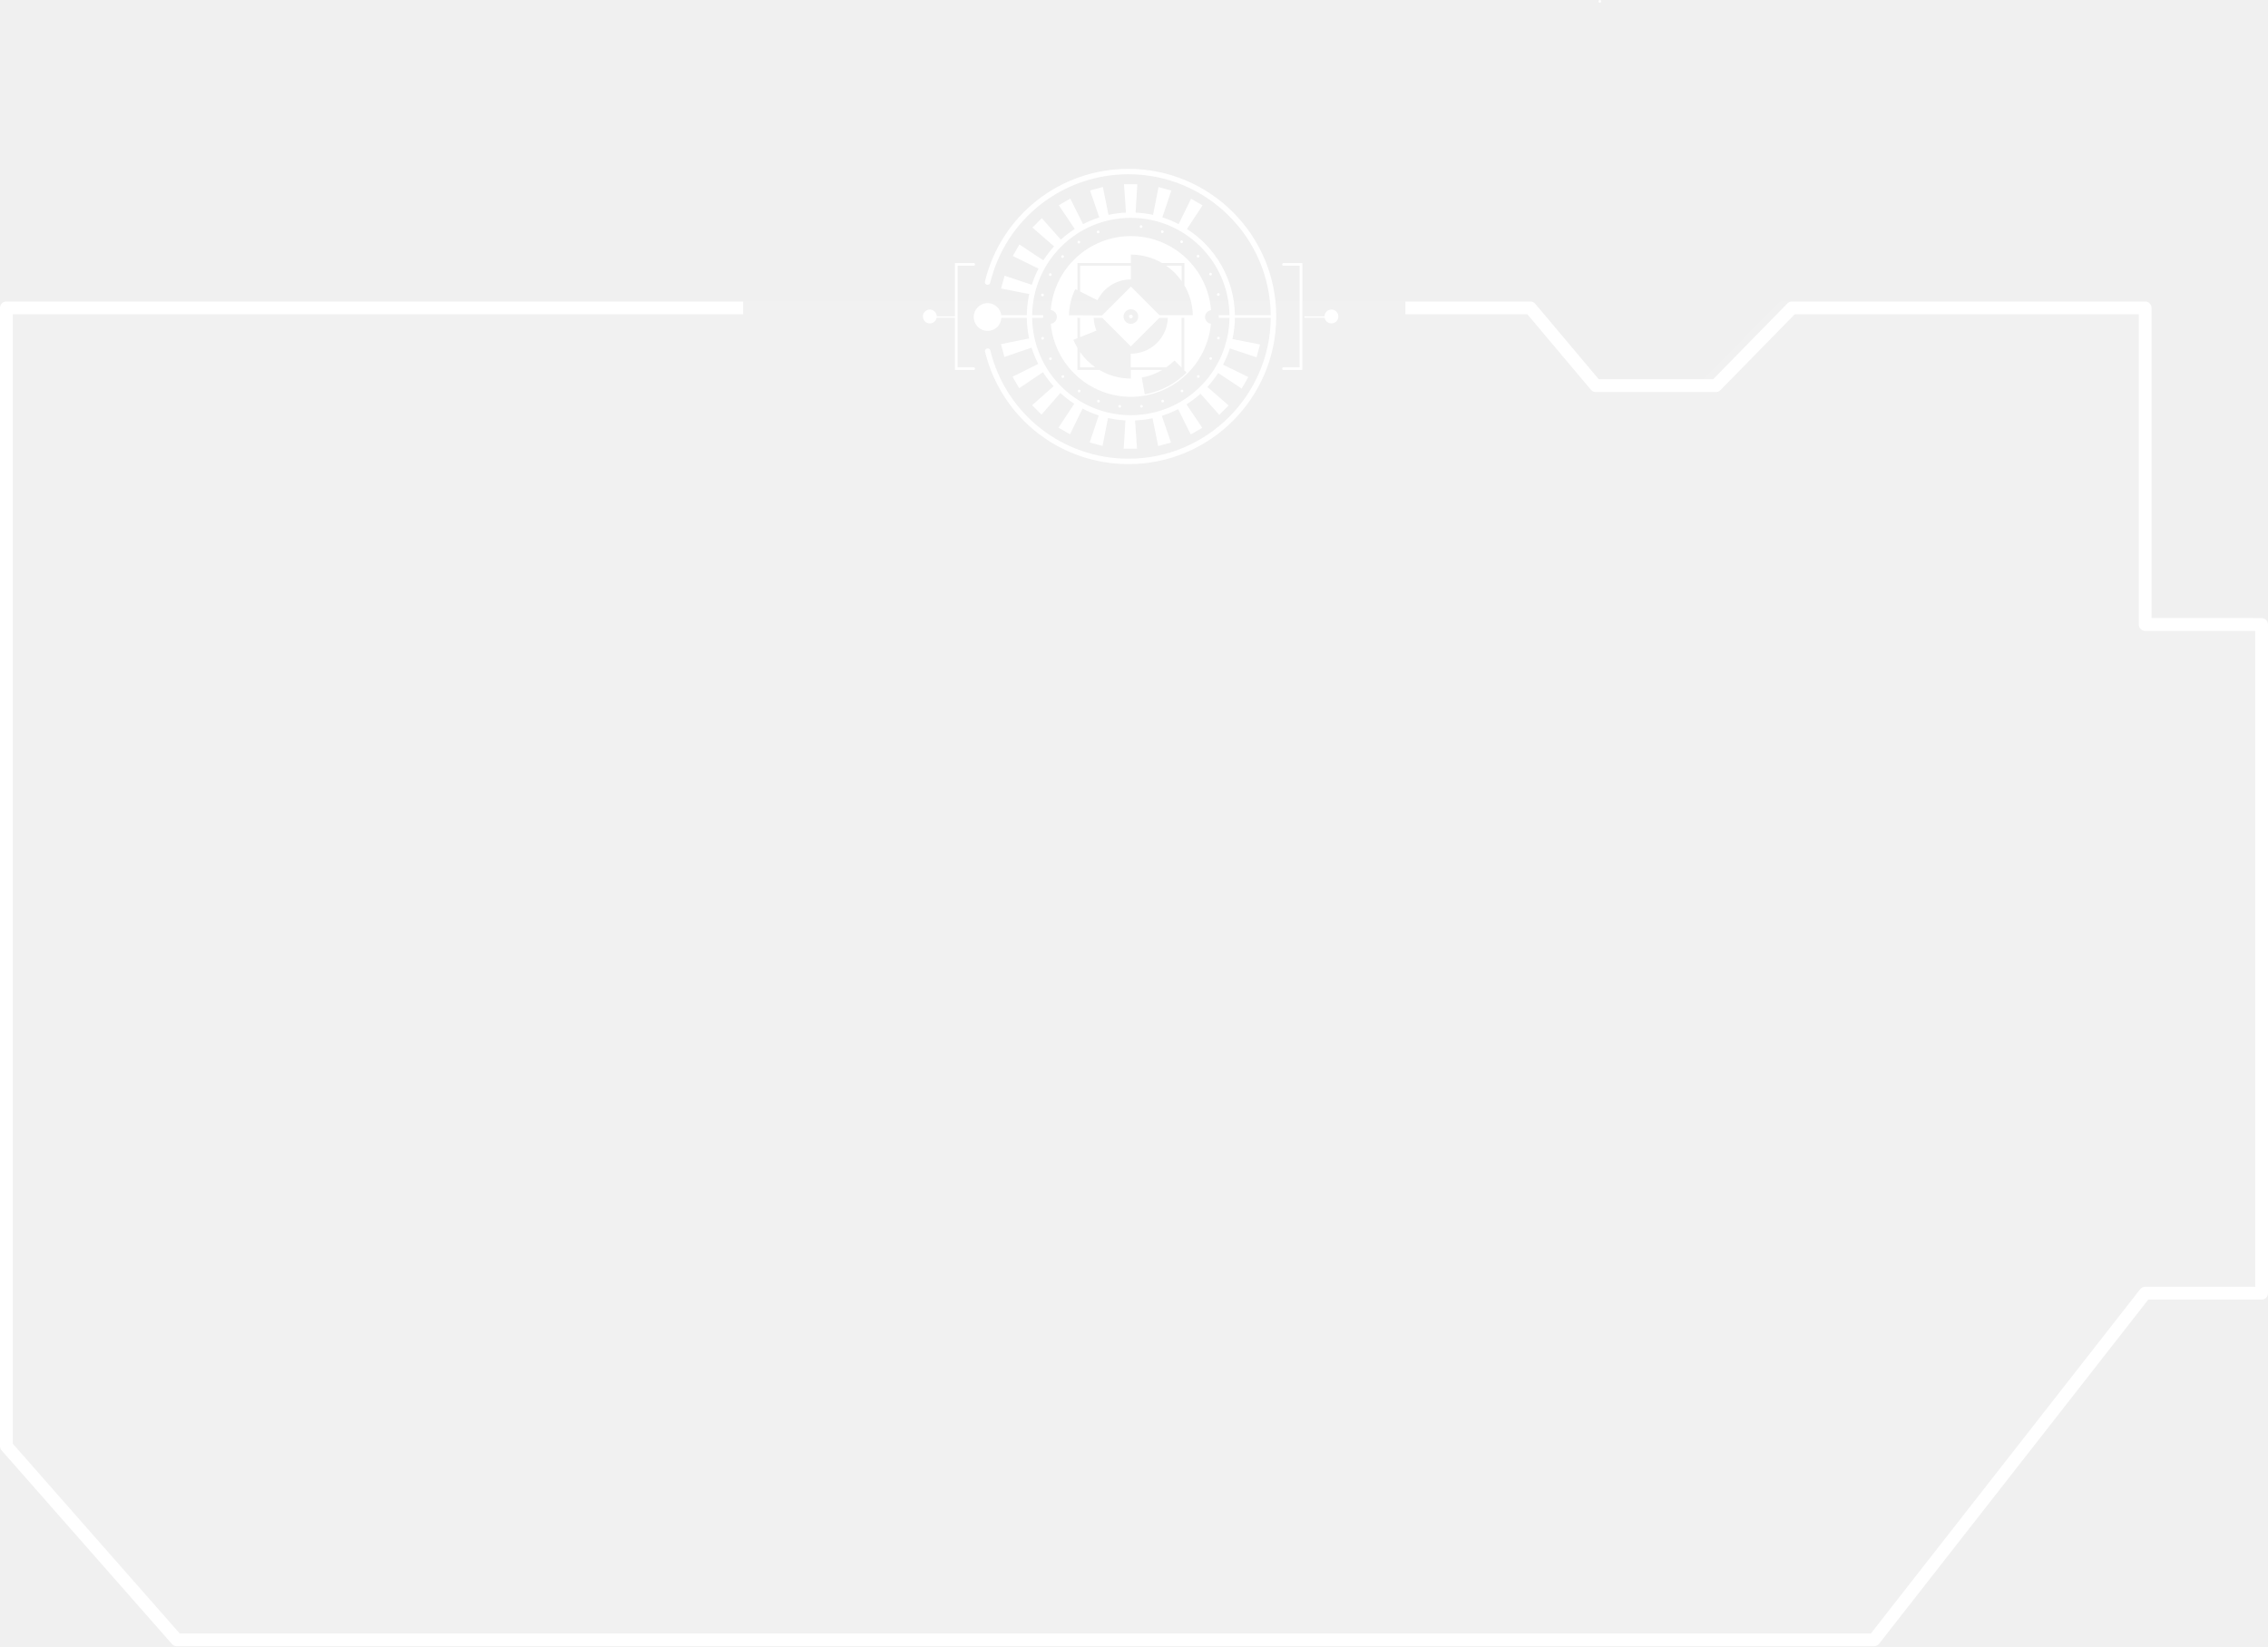
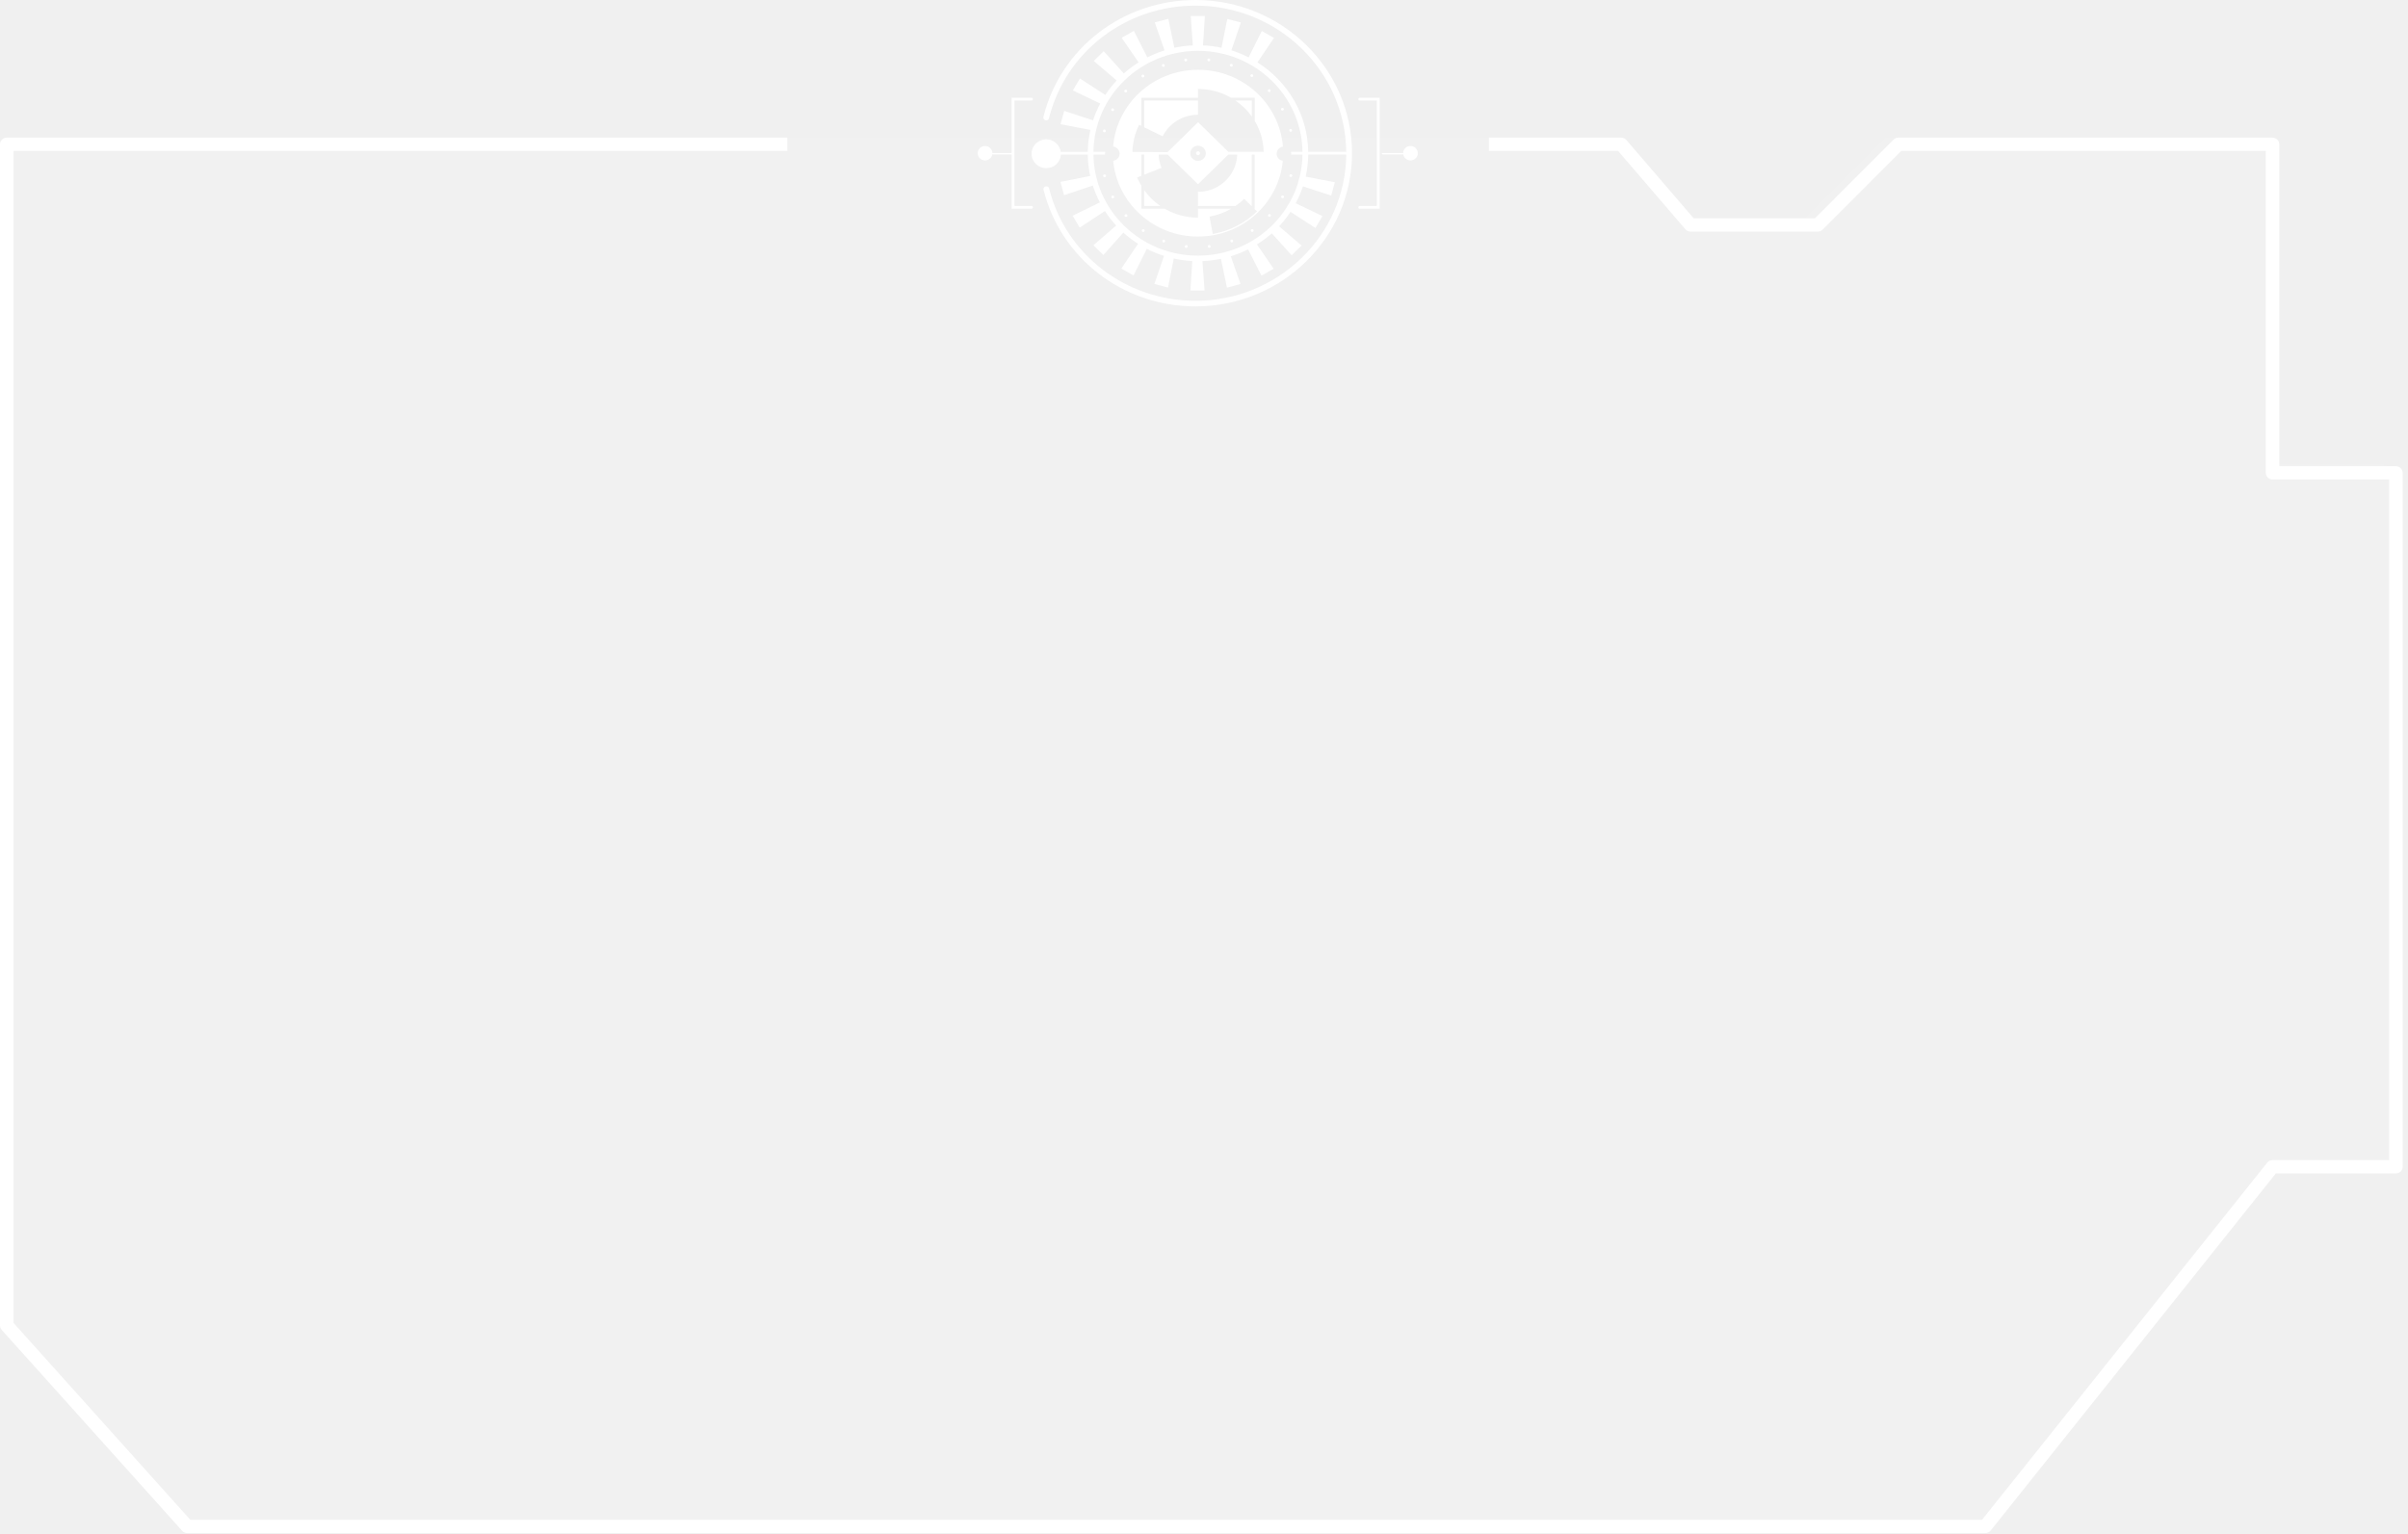
- <svg xmlns="http://www.w3.org/2000/svg" width="376" height="273" viewBox="0 0 376 273" fill="none">
-   <path d="M1.056 50C0.475 50 0 50.476 0 51.057V238.969C0 239.223 0.095 239.476 0.264 239.667L28.361 271.641C28.562 271.873 28.847 272 29.154 272H309.028C309.355 272 309.661 271.852 309.862 271.598L354.258 214.774H372.944C373.525 214.774 374 214.299 374 213.717V103.325C374 102.744 373.525 102.268 372.944 102.268H354.797V51.057C354.797 50.476 354.321 50 353.74 50H295.497C295.211 50 294.937 50.116 294.747 50.317L282.504 62.832H263.639L253.171 50.38C252.97 50.137 252.675 50 252.358 50H1.056Z" fill="white" fill-opacity="0.1" />
-   <path d="M195.902 46.625V44.07H193.347C193.852 44.425 194.325 44.818 194.762 45.254C195.179 45.678 195.565 46.139 195.902 46.625Z" fill="white" />
-   <path d="M179.065 58.384V60.907H181.577C181.097 60.571 180.648 60.197 180.231 59.786C179.801 59.356 179.414 58.889 179.065 58.39V58.384Z" fill="white" />
-   <path d="M187.478 46.339V44.07H179.065V48.345L181.95 49.784C182.954 47.747 185.047 46.339 187.471 46.339H187.478Z" fill="white" />
-   <path d="M212.57 43.846C212.57 43.971 212.67 44.071 212.795 44.071H215.462V60.907H212.795C212.67 60.907 212.57 61.007 212.57 61.132C212.57 61.256 212.67 61.356 212.795 61.356H215.91V43.622H212.795C212.67 43.622 212.57 43.722 212.57 43.846Z" fill="white" />
-   <path d="M161.425 60.907H158.758V44.071H161.425C161.549 44.071 161.649 43.971 161.649 43.846C161.649 43.722 161.549 43.622 161.425 43.622H158.309V52.458H155.299C155.287 51.835 154.776 51.33 154.153 51.33C153.53 51.33 153 51.847 153 52.483C153 53.118 153.517 53.636 154.153 53.636C154.72 53.636 155.187 53.224 155.281 52.682H158.309V61.356H161.425C161.549 61.356 161.649 61.256 161.649 61.132C161.649 61.007 161.549 60.907 161.425 60.907Z" fill="white" />
-   <path d="M200.538 53.648C200.139 53.505 199.846 53.15 199.79 52.713C199.79 52.664 199.778 52.62 199.778 52.57C199.778 52.464 199.797 52.364 199.821 52.265C199.921 51.897 200.195 51.611 200.551 51.486C200.619 51.461 200.694 51.442 200.769 51.43C200.227 44.569 194.481 39.154 187.484 39.154C180.486 39.154 174.741 44.569 174.199 51.424C174.274 51.43 174.348 51.449 174.417 51.467C174.784 51.586 175.071 51.878 175.171 52.252C175.196 52.352 175.214 52.452 175.214 52.558C175.214 52.608 175.208 52.657 175.202 52.701C175.146 53.143 174.841 53.505 174.423 53.642C174.355 53.667 174.28 53.679 174.205 53.692C174.822 60.471 180.536 65.805 187.477 65.805C194.419 65.805 200.133 60.471 200.75 53.685C200.675 53.673 200.6 53.654 200.532 53.629L200.538 53.648ZM178.268 47.947L178.623 48.121V43.622H187.477V42.22C188.923 42.22 190.294 42.519 191.546 43.055C191.927 43.217 192.288 43.41 192.643 43.616H196.357V47.317C197.211 48.775 197.709 50.458 197.753 52.258H192.219L187.49 47.529L182.704 52.315L179.072 52.29H178.623L177.215 52.277C177.258 50.744 177.626 49.236 178.268 47.94V47.947ZM188.699 52.495C188.699 53.168 188.157 53.71 187.484 53.71C186.811 53.71 186.269 53.168 186.269 52.495C186.269 51.822 186.811 51.28 187.484 51.28C188.157 51.28 188.699 51.822 188.699 52.495ZM189.783 65.394L189.285 62.615C190.5 62.397 191.64 61.961 192.674 61.356H187.477V62.777C185.577 62.777 183.795 62.26 182.268 61.356H178.617V57.68C178.367 57.256 178.137 56.82 177.95 56.359L178.617 56.091V52.707H179.065V55.91L181.77 54.826C181.502 54.172 181.346 53.455 181.321 52.713H182.748L187.477 57.443L192.207 52.713H193.615C193.559 54.34 192.88 55.804 191.802 56.876C190.93 57.736 189.808 58.34 188.549 58.558C188.2 58.621 187.839 58.658 187.465 58.658V60.907H193.36C193.84 60.571 194.294 60.197 194.712 59.786L195.834 60.907H195.89V52.713H196.338V61.356H196.282L196.712 61.786C194.861 63.63 192.456 64.914 189.777 65.394H189.783Z" fill="white" />
-   <path d="M220.727 51.33C220.098 51.33 219.593 51.835 219.58 52.458H216.353C216.29 52.458 216.24 52.508 216.24 52.57C216.24 52.632 216.29 52.682 216.353 52.682H219.599C219.693 53.224 220.16 53.636 220.727 53.636C221.363 53.636 221.88 53.118 221.88 52.483C221.88 51.847 221.363 51.33 220.727 51.33Z" fill="white" />
-   <path d="M187.172 52.489C187.172 52.657 187.309 52.801 187.483 52.801C187.658 52.801 187.795 52.664 187.795 52.489C187.795 52.315 187.658 52.178 187.483 52.178C187.309 52.178 187.172 52.315 187.172 52.489Z" fill="white" />
-   <path d="M187.085 28C175.75 28 165.961 35.683 163.288 46.681C163.232 46.924 163.375 47.161 163.618 47.223C163.861 47.286 164.098 47.136 164.16 46.893C166.74 36.3 176.168 28.897 187.085 28.897C200.021 28.897 210.552 39.359 210.67 52.264H204.726C204.651 46.27 201.498 41.005 196.781 37.97L199.367 34.057L197.46 32.954L195.398 37.166C194.538 36.718 193.634 36.337 192.699 36.044L194.189 31.595L192.064 31.022L191.16 35.633C190.219 35.428 189.254 35.297 188.263 35.253L188.549 30.555H186.344L186.668 35.253C185.677 35.297 184.711 35.428 183.776 35.633L182.835 31.01L180.711 31.583L182.243 36.051C181.309 36.35 180.411 36.73 179.552 37.172L177.439 32.935L175.532 34.038L178.181 37.97C177.358 38.5 176.585 39.085 175.869 39.74L172.722 36.182L171.164 37.739L174.747 40.861C174.093 41.578 173.501 42.35 172.971 43.173L169.002 40.543L167.899 42.45L172.174 44.544C171.725 45.404 171.351 46.301 171.052 47.23L166.541 45.722L165.967 47.846L170.635 48.762C170.385 49.897 170.248 51.068 170.23 52.271H165.999C165.849 51.143 164.896 50.27 163.73 50.27C162.459 50.27 161.431 51.298 161.431 52.57C161.431 53.841 162.459 54.869 163.73 54.869C165.002 54.869 165.936 53.916 166.017 52.713H170.23C170.242 53.885 170.373 55.025 170.61 56.121L165.949 57.069L166.516 59.194L171.015 57.654C171.308 58.589 171.682 59.486 172.124 60.346L167.862 62.471L168.965 64.378L172.909 61.723C173.432 62.546 174.018 63.325 174.672 64.041L171.114 67.194L172.672 68.752L175.794 65.169C176.511 65.83 177.277 66.422 178.1 66.958L175.483 70.914L177.389 72.017L179.471 67.761C180.324 68.21 181.228 68.596 182.156 68.895L180.654 73.376L182.786 73.949L183.689 69.319C184.63 69.531 185.59 69.668 186.58 69.718L186.294 74.423H188.5L188.176 69.724C189.166 69.687 190.132 69.562 191.073 69.363L192.008 73.968L194.133 73.394L192.612 68.958C193.553 68.665 194.45 68.291 195.317 67.849L197.41 72.049L199.317 70.945L196.7 67.057C197.529 66.534 198.307 65.942 199.03 65.288L202.133 68.796L203.691 67.238L200.164 64.166C200.825 63.449 201.423 62.677 201.953 61.854L205.853 64.434L206.956 62.527L202.763 60.477C203.211 59.617 203.598 58.714 203.897 57.779L208.321 59.256L208.894 57.125L204.321 56.227C204.576 55.093 204.713 53.909 204.732 52.7H210.676C210.558 65.605 200.021 76.068 187.091 76.068C176.193 76.068 166.771 68.684 164.179 58.115C164.123 57.873 163.88 57.729 163.637 57.785C163.394 57.841 163.251 58.084 163.307 58.327C165.999 69.3 175.775 76.965 187.091 76.965C200.594 76.965 211.58 65.979 211.58 52.476C211.58 38.973 200.588 28 187.085 28ZM203.436 56.065L203.049 57.499C202.763 58.402 202.395 59.262 201.959 60.091L201.274 61.275C200.707 62.166 200.052 63.001 199.323 63.767L198.744 64.347C195.809 67.138 191.839 68.852 187.471 68.852C178.511 68.852 171.233 61.649 171.114 52.713H172.317H172.498H172.934C172.934 52.663 172.922 52.62 172.922 52.57C172.922 52.464 172.94 52.364 172.965 52.264H171.114C171.233 43.329 178.511 36.126 187.471 36.126C196.432 36.126 203.71 43.329 203.828 52.264H202.028C202.052 52.364 202.071 52.464 202.071 52.57C202.071 52.62 202.065 52.669 202.059 52.713H203.828C203.816 53.866 203.679 54.981 203.436 56.065Z" fill="white" />
-   <path d="M178.728 64.715C178.654 64.821 178.685 64.958 178.784 65.026C178.822 65.058 178.866 65.064 178.909 65.064C178.978 65.064 179.046 65.033 179.09 64.97C179.165 64.864 179.133 64.727 179.034 64.659C178.934 64.59 178.791 64.615 178.722 64.715H178.728Z" fill="white" />
-   <path d="M182.193 66.31C182.081 66.266 181.95 66.329 181.907 66.447C181.863 66.559 181.919 66.69 182.037 66.734C182.062 66.74 182.094 66.746 182.118 66.746C182.206 66.746 182.293 66.69 182.33 66.603C182.374 66.484 182.312 66.353 182.193 66.31Z" fill="white" />
-   <path d="M176.055 62.285C175.962 62.365 175.949 62.509 176.037 62.596C176.08 62.646 176.143 62.671 176.205 62.671C176.261 62.671 176.311 62.652 176.354 62.615C176.448 62.534 176.46 62.39 176.379 62.303C176.292 62.21 176.155 62.197 176.062 62.285H176.055Z" fill="white" />
-   <path d="M172.803 55.885C172.684 55.91 172.603 56.035 172.635 56.153C172.66 56.259 172.753 56.321 172.853 56.321C172.871 56.321 172.89 56.321 172.909 56.321C173.027 56.29 173.102 56.172 173.071 56.047C173.046 55.929 172.921 55.854 172.803 55.885Z" fill="white" />
-   <path d="M173.052 48.975C173.077 48.856 173.009 48.731 172.884 48.7C172.765 48.675 172.641 48.744 172.616 48.869C172.585 48.987 172.66 49.112 172.784 49.137C172.803 49.137 172.815 49.143 172.834 49.143C172.94 49.143 173.027 49.068 173.052 48.975Z" fill="white" />
-   <path d="M185.658 67.157C185.534 67.145 185.428 67.232 185.409 67.357C185.396 67.475 185.484 67.587 185.608 67.606H185.633C185.745 67.606 185.839 67.519 185.858 67.407C185.87 67.282 185.783 67.176 185.658 67.157Z" fill="white" />
-   <path d="M174.037 59.281C173.925 59.337 173.887 59.474 173.943 59.587C173.981 59.661 174.062 59.705 174.143 59.705C174.18 59.705 174.217 59.699 174.249 59.68C174.361 59.624 174.398 59.487 174.342 59.381C174.286 59.269 174.149 59.231 174.043 59.288L174.037 59.281Z" fill="white" />
-   <path d="M198.488 62.278C198.407 62.372 198.413 62.509 198.513 62.596C198.55 62.634 198.606 62.652 198.662 62.652C198.718 62.652 198.781 62.627 198.831 62.578C198.912 62.49 198.899 62.347 198.812 62.266C198.718 62.179 198.581 62.191 198.494 62.285L198.488 62.278Z" fill="white" />
-   <path d="M200.818 59.256C200.706 59.2 200.569 59.237 200.513 59.35C200.457 59.456 200.501 59.599 200.607 59.649C200.644 59.667 200.675 59.674 200.712 59.674C200.793 59.674 200.874 59.63 200.912 59.555C200.968 59.449 200.924 59.312 200.818 59.256Z" fill="white" />
-   <path d="M201.778 56.016C201.747 56.135 201.822 56.253 201.946 56.284C201.965 56.284 201.984 56.284 202.002 56.284C202.102 56.284 202.189 56.215 202.22 56.116C202.252 55.997 202.177 55.873 202.052 55.848C201.934 55.817 201.815 55.892 201.784 56.016H201.778Z" fill="white" />
-   <path d="M192.68 66.303C192.562 66.346 192.506 66.477 192.549 66.59C192.581 66.677 192.668 66.739 192.755 66.739C192.78 66.739 192.811 66.739 192.836 66.72C192.954 66.683 193.011 66.552 192.967 66.434C192.923 66.315 192.792 66.259 192.68 66.303Z" fill="white" />
-   <path d="M189.216 67.15C189.091 67.169 189.004 67.281 189.016 67.4C189.029 67.512 189.128 67.599 189.241 67.599H189.266C189.384 67.581 189.477 67.468 189.459 67.35C189.446 67.231 189.334 67.138 189.209 67.15H189.216Z" fill="white" />
-   <path d="M195.827 64.647C195.721 64.715 195.696 64.852 195.771 64.958C195.815 65.02 195.883 65.058 195.952 65.058C195.995 65.058 196.039 65.045 196.083 65.02C196.182 64.946 196.207 64.808 196.139 64.709C196.064 64.603 195.927 64.584 195.827 64.653V64.647Z" fill="white" />
-   <path d="M182.056 38.68C182.056 38.68 182.113 38.68 182.137 38.668C182.25 38.624 182.306 38.493 182.262 38.375C182.225 38.263 182.094 38.206 181.975 38.25C181.857 38.288 181.801 38.418 181.845 38.537C181.882 38.624 181.963 38.68 182.056 38.68Z" fill="white" />
-   <path d="M195.902 40.32C195.971 40.32 196.045 40.282 196.083 40.22C196.158 40.12 196.126 39.977 196.027 39.909C195.927 39.834 195.79 39.865 195.715 39.965C195.64 40.071 195.672 40.202 195.771 40.276C195.809 40.301 195.852 40.32 195.896 40.32H195.902Z" fill="white" />
-   <path d="M192.618 38.638C192.618 38.638 192.674 38.65 192.693 38.65C192.786 38.65 192.874 38.594 192.905 38.501C192.948 38.388 192.892 38.258 192.774 38.214C192.656 38.17 192.525 38.226 192.487 38.345C192.444 38.463 192.5 38.594 192.618 38.638Z" fill="white" />
-   <path d="M198.619 42.712C198.675 42.712 198.725 42.694 198.768 42.656C198.862 42.569 198.868 42.432 198.787 42.339C198.706 42.251 198.563 42.239 198.475 42.32C198.382 42.407 198.369 42.544 198.457 42.638C198.494 42.688 198.563 42.712 198.625 42.712H198.619Z" fill="white" />
-   <path d="M201.977 49.056C201.977 49.056 202.015 49.056 202.033 49.049C202.152 49.024 202.226 48.9 202.202 48.781C202.17 48.663 202.052 48.588 201.927 48.613C201.809 48.644 201.734 48.763 201.765 48.887C201.79 48.993 201.884 49.056 201.983 49.056H201.977Z" fill="white" />
-   <path d="M174.011 45.735C174.043 45.754 174.08 45.76 174.117 45.76C174.198 45.76 174.273 45.716 174.317 45.641C174.373 45.529 174.335 45.392 174.223 45.336C174.117 45.28 173.974 45.324 173.924 45.43C173.868 45.542 173.906 45.679 174.018 45.735H174.011Z" fill="white" />
-   <path d="M200.688 45.679C200.725 45.679 200.762 45.672 200.794 45.654C200.906 45.598 200.943 45.461 200.887 45.355C200.831 45.242 200.694 45.205 200.588 45.261C200.476 45.317 200.438 45.454 200.495 45.566C200.532 45.641 200.613 45.685 200.694 45.685L200.688 45.679Z" fill="white" />
-   <path d="M178.859 40.376C178.903 40.376 178.947 40.363 178.984 40.332C179.09 40.263 179.115 40.12 179.04 40.02C178.965 39.914 178.828 39.896 178.729 39.964C178.629 40.033 178.604 40.176 178.672 40.276C178.71 40.338 178.785 40.376 178.853 40.376H178.859Z" fill="white" />
-   <path d="M189.154 37.796C189.154 37.796 189.172 37.796 189.179 37.796C189.291 37.796 189.384 37.708 189.397 37.596C189.415 37.472 189.328 37.359 189.197 37.347C189.079 37.334 188.967 37.416 188.948 37.546C188.936 37.665 189.017 37.777 189.147 37.796H189.154Z" fill="white" />
-   <path d="M176.161 42.775C176.224 42.775 176.286 42.75 176.33 42.7C176.411 42.607 176.404 42.464 176.311 42.383C176.218 42.302 176.074 42.308 175.993 42.401C175.912 42.495 175.918 42.638 176.012 42.719C176.055 42.757 176.112 42.775 176.161 42.775Z" fill="white" />
-   <path d="M265.232 0.445H265.257C265.375 0.432 265.469 0.32 265.45 0.196C265.437 0.077 265.325 -0.016 265.201 0.002C265.076 0.015 264.989 0.127 265.001 0.252C265.014 0.37 265.113 0.451 265.226 0.451L265.232 0.445Z" fill="white" />
-   <path d="M374.938 102.504H356.694V51.062C356.694 50.478 356.216 50 355.632 50H297.077C296.79 50 296.514 50.117 296.323 50.319L284.015 62.89H265.049L254.525 50.382C254.323 50.138 254.026 50 253.707 50H232.996V52.123H253.219L263.743 64.631C263.944 64.875 264.242 65.013 264.56 65.013H284.472C284.758 65.013 285.034 64.896 285.226 64.695L297.533 52.123H354.581V103.565C354.581 104.149 355.059 104.627 355.643 104.627H373.887V213.393H355.643C355.313 213.393 355.005 213.542 354.804 213.797L310.171 270.876H29.787L2.124 239.417V52.123H123.199V50H1.062C0.478 50 0 50.478 0 51.062V239.82C0 240.075 0.096 240.33 0.265 240.521L28.513 272.639C28.715 272.873 29.002 273 29.309 273H310.68C311.009 273 311.317 272.851 311.519 272.597L356.152 215.517H374.938C375.522 215.517 376 215.039 376 214.455V103.565C376 102.981 375.522 102.504 374.938 102.504Z" fill="white" />
+ <svg xmlns="http://www.w3.org/2000/svg" width="391" height="249" viewBox="0 0 391 249" fill="none">
+   <path d="M1.096 22.359C0.493 22.359 0 22.843 0 23.433V214.413C0 214.671 0.099 214.929 0.274 215.122L29.428 247.618C29.636 247.855 29.932 247.984 30.25 247.984H320.646C320.985 247.984 321.303 247.833 321.511 247.575L367.576 189.824H386.965C387.567 189.824 388.061 189.34 388.061 188.75V76.555C388.061 75.964 387.567 75.481 386.965 75.481H368.135V23.433C368.135 22.843 367.642 22.359 367.039 22.359H306.606C306.31 22.359 306.025 22.477 305.828 22.681L293.125 35.401H273.551L262.689 22.746C262.481 22.499 262.174 22.359 261.845 22.359H1.096Z" fill="white" fill-opacity="0.1" />
+   <path d="M203.267 18.929V16.333H200.616C201.14 16.694 201.631 17.093 202.084 17.536C202.517 17.967 202.918 18.435 203.267 18.929Z" fill="white" />
+   <path d="M185.797 30.88V33.445H188.403C187.905 33.103 187.44 32.723 187.006 32.305C186.56 31.868 186.159 31.393 185.797 30.886V30.88Z" fill="white" />
+   <path d="M194.526 18.638V16.333H185.797V20.677L188.791 22.14C189.832 20.069 192.004 18.638 194.519 18.638H194.526Z" fill="white" />
+   <path d="M220.562 16.105C220.562 16.232 220.665 16.333 220.795 16.333H223.562V33.445H220.795C220.665 33.445 220.562 33.546 220.562 33.673C220.562 33.799 220.665 33.901 220.795 33.901H224.027V15.877H220.795C220.665 15.877 220.562 15.979 220.562 16.105Z" fill="white" />
+   <path d="M167.493 33.445H164.726V16.333H167.493C167.623 16.333 167.726 16.232 167.726 16.105C167.726 15.979 167.623 15.877 167.493 15.877H164.261V24.857H161.138C161.125 24.224 160.595 23.711 159.948 23.711C159.302 23.711 158.752 24.237 158.752 24.883C158.752 25.529 159.289 26.054 159.948 26.054C160.537 26.054 161.021 25.636 161.118 25.085H164.261V33.901H167.493C167.623 33.901 167.726 33.799 167.726 33.673C167.726 33.546 167.623 33.445 167.493 33.445Z" fill="white" />
+   <path d="M208.077 26.067C207.664 25.921 207.36 25.56 207.301 25.117C207.301 25.066 207.289 25.022 207.289 24.971C207.289 24.864 207.308 24.762 207.334 24.661C207.437 24.287 207.722 23.996 208.09 23.869C208.161 23.844 208.239 23.825 208.317 23.812C207.754 16.84 201.793 11.336 194.532 11.336C187.271 11.336 181.31 16.84 180.748 23.806C180.825 23.812 180.903 23.831 180.974 23.85C181.355 23.971 181.653 24.268 181.756 24.648C181.782 24.75 181.802 24.851 181.802 24.959C181.802 25.009 181.795 25.06 181.789 25.104C181.73 25.554 181.414 25.921 180.98 26.061C180.909 26.086 180.832 26.099 180.754 26.111C181.394 33.001 187.323 38.422 194.526 38.422C201.728 38.422 207.657 33.001 208.297 26.105C208.22 26.092 208.142 26.073 208.071 26.048L208.077 26.067ZM184.97 20.272L185.338 20.45V15.877H194.526V14.452C196.026 14.452 197.448 14.756 198.748 15.301C199.142 15.466 199.517 15.662 199.886 15.871H203.739V19.633C204.625 21.114 205.142 22.824 205.187 24.655H199.446L194.539 19.848L189.573 24.712L185.804 24.686H185.338L183.877 24.674C183.922 23.116 184.304 21.583 184.97 20.266V20.272ZM195.793 24.895C195.793 25.579 195.23 26.13 194.532 26.13C193.834 26.13 193.271 25.579 193.271 24.895C193.271 24.211 193.834 23.66 194.532 23.66C195.23 23.66 195.793 24.211 195.793 24.895ZM196.918 38.005L196.401 35.18C197.661 34.958 198.845 34.515 199.918 33.901H194.526V35.345C192.554 35.345 190.705 34.819 189.121 33.901H185.332V30.164C185.073 29.734 184.834 29.29 184.64 28.822L185.332 28.549V25.111H185.797V28.366L188.603 27.264C188.325 26.599 188.164 25.87 188.138 25.117H189.618L194.526 29.924L199.433 25.117H200.894C200.836 26.77 200.131 28.258 199.013 29.347C198.108 30.221 196.944 30.836 195.638 31.057C195.276 31.12 194.901 31.159 194.513 31.159V33.445H200.629C201.127 33.103 201.599 32.723 202.032 32.305L203.196 33.445H203.254V25.117H203.72V33.901H203.661L204.108 34.338C202.187 36.212 199.692 37.517 196.911 38.005H196.918Z" fill="white" />
+   <path d="M229.025 23.711C228.372 23.711 227.848 24.224 227.836 24.857H224.486C224.422 24.857 224.37 24.908 224.37 24.971C224.37 25.035 224.422 25.085 224.486 25.085H227.855C227.952 25.636 228.437 26.054 229.025 26.054C229.685 26.054 230.221 25.529 230.221 24.883C230.221 24.237 229.685 23.711 229.025 23.711Z" fill="white" />
+   <path d="M194.209 24.889C194.209 25.06 194.351 25.206 194.532 25.206C194.713 25.206 194.855 25.066 194.855 24.889C194.855 24.712 194.713 24.572 194.532 24.572C194.351 24.572 194.209 24.712 194.209 24.889Z" fill="white" />
+   <path d="M194.119 0C182.358 0 172.201 7.809 169.427 18.986C169.369 19.233 169.517 19.474 169.77 19.537C170.022 19.601 170.267 19.448 170.332 19.201C173.009 8.435 182.791 0.912 194.119 0.912C207.541 0.912 218.468 11.545 218.59 24.66H212.422C212.345 18.568 209.073 13.217 204.179 10.133L206.862 6.156L204.884 5.035L202.744 9.316C201.851 8.86 200.914 8.473 199.944 8.176L201.489 3.654L199.284 3.071L198.347 7.758C197.371 7.549 196.369 7.416 195.341 7.372L195.638 2.597H193.349L193.685 7.372C192.657 7.416 191.655 7.549 190.685 7.758L189.709 3.059L187.504 3.641L189.095 8.182C188.125 8.486 187.194 8.872 186.302 9.322L184.11 5.016L182.132 6.137L184.879 10.133C184.026 10.671 183.224 11.266 182.481 11.931L179.216 8.315L177.599 9.898L181.317 13.071C180.638 13.8 180.024 14.585 179.474 15.421L175.356 12.748L174.211 14.686L178.647 16.814C178.181 17.688 177.793 18.6 177.483 19.544L172.802 18.011L172.207 20.17L177.05 21.101C176.791 22.254 176.649 23.445 176.629 24.667H172.239C172.084 23.521 171.095 22.634 169.886 22.634C168.567 22.634 167.5 23.679 167.5 24.971C167.5 26.263 168.567 27.308 169.886 27.308C171.205 27.308 172.175 26.339 172.259 25.116H176.629C176.642 26.307 176.778 27.466 177.024 28.581L172.188 29.543L172.776 31.703L177.444 30.139C177.748 31.088 178.136 32 178.595 32.874L174.173 35.034L175.317 36.972L179.41 34.274C179.953 35.11 180.56 35.901 181.239 36.63L177.548 39.834L179.164 41.417L182.403 37.776C183.147 38.447 183.942 39.049 184.795 39.594L182.08 43.615L184.058 44.736L186.218 40.411C187.104 40.867 188.041 41.259 189.004 41.563L187.446 46.117L189.657 46.699L190.595 41.994C191.571 42.209 192.567 42.348 193.595 42.399L193.297 47.181H195.586L195.25 42.405C196.278 42.367 197.28 42.241 198.256 42.038L199.226 46.718L201.431 46.136L199.853 41.627C200.83 41.329 201.761 40.949 202.659 40.499L204.832 44.768L206.81 43.647L204.095 39.695C204.955 39.163 205.763 38.561 206.513 37.896L209.733 41.462L211.349 39.879L207.69 36.756C208.375 36.028 208.996 35.243 209.545 34.407L213.593 37.029L214.737 35.091L210.386 33.007C210.851 32.133 211.252 31.215 211.562 30.265L216.153 31.766L216.748 29.6L212.002 28.688C212.267 27.536 212.409 26.332 212.429 25.104H218.597C218.474 38.219 207.541 48.852 194.125 48.852C182.817 48.852 173.041 41.348 170.351 30.607C170.293 30.36 170.041 30.215 169.789 30.271C169.537 30.328 169.388 30.576 169.446 30.823C172.239 41.975 182.384 49.764 194.125 49.764C208.136 49.764 219.534 38.599 219.534 24.876C219.534 11.152 208.129 0 194.119 0ZM211.084 28.524L210.683 29.98C210.386 30.898 210.004 31.772 209.552 32.615L208.84 33.818C208.252 34.724 207.573 35.572 206.817 36.351L206.215 36.94C203.17 39.777 199.052 41.519 194.519 41.519C185.222 41.519 177.67 34.198 177.548 25.116H178.795H178.983H179.435C179.435 25.066 179.423 25.021 179.423 24.971C179.423 24.863 179.442 24.762 179.468 24.66H177.548C177.67 15.579 185.222 8.258 194.519 8.258C203.817 8.258 211.368 15.579 211.491 24.66H209.623C209.649 24.762 209.668 24.863 209.668 24.971C209.668 25.021 209.662 25.072 209.655 25.116H211.491C211.478 26.288 211.336 27.422 211.084 28.524Z" fill="white" />
+   <path d="M185.448 37.314C185.37 37.422 185.402 37.561 185.506 37.631C185.545 37.663 185.59 37.669 185.635 37.669C185.706 37.669 185.777 37.637 185.823 37.574C185.9 37.466 185.868 37.327 185.765 37.257C185.661 37.188 185.512 37.213 185.441 37.314H185.448Z" fill="white" />
+   <path d="M189.043 38.935C188.926 38.891 188.791 38.954 188.745 39.075C188.7 39.189 188.758 39.322 188.881 39.366C188.907 39.372 188.939 39.379 188.965 39.379C189.056 39.379 189.146 39.322 189.185 39.233C189.23 39.113 189.166 38.98 189.043 38.935Z" fill="white" />
+   <path d="M182.674 34.844C182.577 34.927 182.564 35.072 182.655 35.161C182.7 35.212 182.765 35.237 182.829 35.237C182.888 35.237 182.939 35.218 182.985 35.18C183.082 35.098 183.094 34.952 183.01 34.863C182.92 34.768 182.778 34.756 182.681 34.844H182.674Z" fill="white" />
+   <path d="M179.299 28.34C179.177 28.366 179.093 28.492 179.125 28.613C179.151 28.72 179.248 28.784 179.351 28.784C179.371 28.784 179.39 28.784 179.409 28.784C179.532 28.752 179.61 28.632 179.577 28.505C179.552 28.385 179.422 28.309 179.299 28.34Z" fill="white" />
+   <path d="M179.558 21.317C179.584 21.197 179.513 21.07 179.383 21.038C179.261 21.013 179.131 21.083 179.105 21.209C179.073 21.33 179.151 21.456 179.28 21.482C179.299 21.482 179.312 21.488 179.332 21.488C179.442 21.488 179.532 21.412 179.558 21.317Z" fill="white" />
+   <path d="M192.638 39.797C192.509 39.784 192.399 39.873 192.379 39.999C192.366 40.12 192.457 40.234 192.586 40.253H192.612C192.729 40.253 192.825 40.164 192.845 40.05C192.858 39.923 192.767 39.816 192.638 39.797Z" fill="white" />
+   <path d="M180.58 31.792C180.463 31.849 180.424 31.988 180.483 32.102C180.521 32.178 180.605 32.223 180.69 32.223C180.728 32.223 180.767 32.216 180.799 32.197C180.916 32.14 180.955 32.001 180.896 31.893C180.838 31.779 180.696 31.741 180.586 31.798L180.58 31.792Z" fill="white" />
+   <path d="M205.95 34.838C205.866 34.933 205.873 35.072 205.976 35.161C206.015 35.199 206.073 35.218 206.131 35.218C206.189 35.218 206.254 35.193 206.306 35.142C206.39 35.053 206.377 34.908 206.286 34.825C206.189 34.737 206.047 34.749 205.957 34.844L205.95 34.838Z" fill="white" />
+   <path d="M208.368 31.767C208.252 31.709 208.11 31.747 208.051 31.861C207.993 31.969 208.038 32.115 208.148 32.166C208.187 32.184 208.219 32.191 208.258 32.191C208.342 32.191 208.426 32.147 208.465 32.071C208.523 31.963 208.478 31.823 208.368 31.767Z" fill="white" />
+   <path d="M209.364 28.474C209.332 28.594 209.409 28.714 209.538 28.746C209.558 28.746 209.577 28.746 209.597 28.746C209.7 28.746 209.791 28.676 209.823 28.575C209.855 28.454 209.778 28.328 209.648 28.302C209.526 28.271 209.403 28.347 209.37 28.474H209.364Z" fill="white" />
+   <path d="M199.924 38.928C199.801 38.972 199.743 39.105 199.788 39.219C199.821 39.308 199.911 39.371 200.002 39.371C200.028 39.371 200.06 39.371 200.086 39.352C200.209 39.315 200.267 39.181 200.222 39.061C200.176 38.941 200.04 38.884 199.924 38.928Z" fill="white" />
+   <path d="M196.329 39.79C196.2 39.809 196.109 39.923 196.122 40.043C196.135 40.157 196.239 40.246 196.355 40.246H196.381C196.504 40.227 196.601 40.113 196.581 39.992C196.569 39.872 196.452 39.777 196.323 39.79H196.329Z" fill="white" />
+   <path d="M203.189 37.245C203.079 37.315 203.054 37.454 203.131 37.561C203.176 37.625 203.248 37.663 203.319 37.663C203.364 37.663 203.409 37.65 203.454 37.625C203.558 37.549 203.584 37.41 203.513 37.308C203.435 37.2 203.293 37.181 203.189 37.251V37.245Z" fill="white" />
+   <path d="M188.901 10.854C188.901 10.854 188.959 10.854 188.985 10.842C189.101 10.797 189.159 10.665 189.114 10.544C189.075 10.43 188.94 10.373 188.817 10.418C188.694 10.456 188.636 10.588 188.681 10.709C188.72 10.797 188.804 10.854 188.901 10.854Z" fill="white" />
+   <path d="M203.267 12.521C203.338 12.521 203.416 12.483 203.455 12.42C203.532 12.318 203.5 12.173 203.396 12.103C203.293 12.027 203.151 12.059 203.073 12.16C202.996 12.268 203.028 12.401 203.131 12.477C203.17 12.502 203.215 12.521 203.261 12.521H203.267Z" fill="white" />
+   <path d="M199.86 10.811C199.86 10.811 199.918 10.824 199.937 10.824C200.034 10.824 200.125 10.767 200.157 10.672C200.202 10.558 200.144 10.425 200.021 10.381C199.899 10.336 199.763 10.393 199.724 10.514C199.679 10.634 199.737 10.767 199.86 10.811Z" fill="white" />
+   <path d="M206.086 14.953C206.144 14.953 206.196 14.934 206.241 14.896C206.338 14.807 206.344 14.668 206.26 14.573C206.176 14.484 206.028 14.471 205.937 14.554C205.84 14.642 205.827 14.782 205.918 14.877C205.956 14.927 206.028 14.953 206.092 14.953H206.086Z" fill="white" />
+   <path d="M209.571 21.399C209.571 21.399 209.609 21.399 209.629 21.393C209.752 21.368 209.829 21.241 209.803 21.121C209.771 21 209.648 20.924 209.519 20.95C209.396 20.981 209.318 21.102 209.351 21.228C209.377 21.336 209.474 21.399 209.577 21.399H209.571Z" fill="white" />
+   <path d="M180.553 18.024C180.586 18.043 180.625 18.05 180.663 18.05C180.747 18.05 180.825 18.005 180.87 17.929C180.928 17.815 180.89 17.676 180.773 17.619C180.663 17.562 180.515 17.606 180.463 17.714C180.405 17.828 180.444 17.967 180.56 18.024H180.553Z" fill="white" />
+   <path d="M208.233 17.967C208.271 17.967 208.31 17.961 208.342 17.942C208.459 17.885 208.498 17.746 208.439 17.638C208.381 17.524 208.239 17.486 208.129 17.543C208.013 17.6 207.974 17.739 208.032 17.853C208.071 17.929 208.155 17.974 208.239 17.974L208.233 17.967Z" fill="white" />
+   <path d="M185.584 12.578C185.629 12.578 185.674 12.565 185.713 12.533C185.823 12.463 185.849 12.318 185.771 12.216C185.694 12.109 185.551 12.09 185.448 12.16C185.344 12.229 185.319 12.375 185.39 12.476C185.428 12.54 185.506 12.578 185.577 12.578H185.584Z" fill="white" />
+   <path d="M196.265 9.956C196.265 9.956 196.284 9.956 196.291 9.956C196.407 9.956 196.504 9.867 196.517 9.753C196.536 9.626 196.446 9.512 196.31 9.5C196.187 9.487 196.071 9.569 196.052 9.702C196.039 9.823 196.123 9.937 196.258 9.956H196.265Z" fill="white" />
+   <path d="M182.784 15.016C182.849 15.016 182.914 14.991 182.959 14.94C183.043 14.845 183.036 14.7 182.939 14.617C182.842 14.535 182.694 14.541 182.61 14.636C182.526 14.731 182.532 14.877 182.629 14.959C182.674 14.997 182.733 15.016 182.784 15.016Z" fill="white" />
+   <path d="M192.541 9.968H192.567C192.69 9.956 192.787 9.842 192.767 9.715C192.754 9.595 192.638 9.5 192.509 9.519C192.379 9.531 192.289 9.645 192.302 9.772C192.315 9.892 192.418 9.975 192.535 9.975L192.541 9.968Z" fill="white" />
+   <path d="M389.034 75.72H370.104V23.438C370.104 22.845 369.608 22.359 369.002 22.359H308.245C307.948 22.359 307.661 22.478 307.463 22.683L294.693 35.459H275.013L264.094 22.748C263.885 22.5 263.576 22.359 263.245 22.359H241.756V24.517H262.739L273.658 37.229C273.867 37.477 274.176 37.617 274.506 37.617H295.166C295.464 37.617 295.75 37.499 295.949 37.294L308.719 24.517H367.911V76.799C367.911 77.393 368.407 77.878 369.013 77.878H387.943V188.42H369.013C368.671 188.42 368.352 188.571 368.143 188.83L321.831 246.842H30.907L2.204 214.868V24.517H127.83V22.359H1.102C0.496 22.359 0 22.845 0 23.438V215.279C0 215.538 0.099 215.796 0.275 215.991L29.585 248.633C29.794 248.871 30.092 249 30.411 249H322.36C322.702 249 323.021 248.849 323.231 248.59L369.542 190.578H389.034C389.64 190.578 390.136 190.093 390.136 189.499V76.799C390.136 76.206 389.64 75.72 389.034 75.72Z" fill="white" />
</svg>
